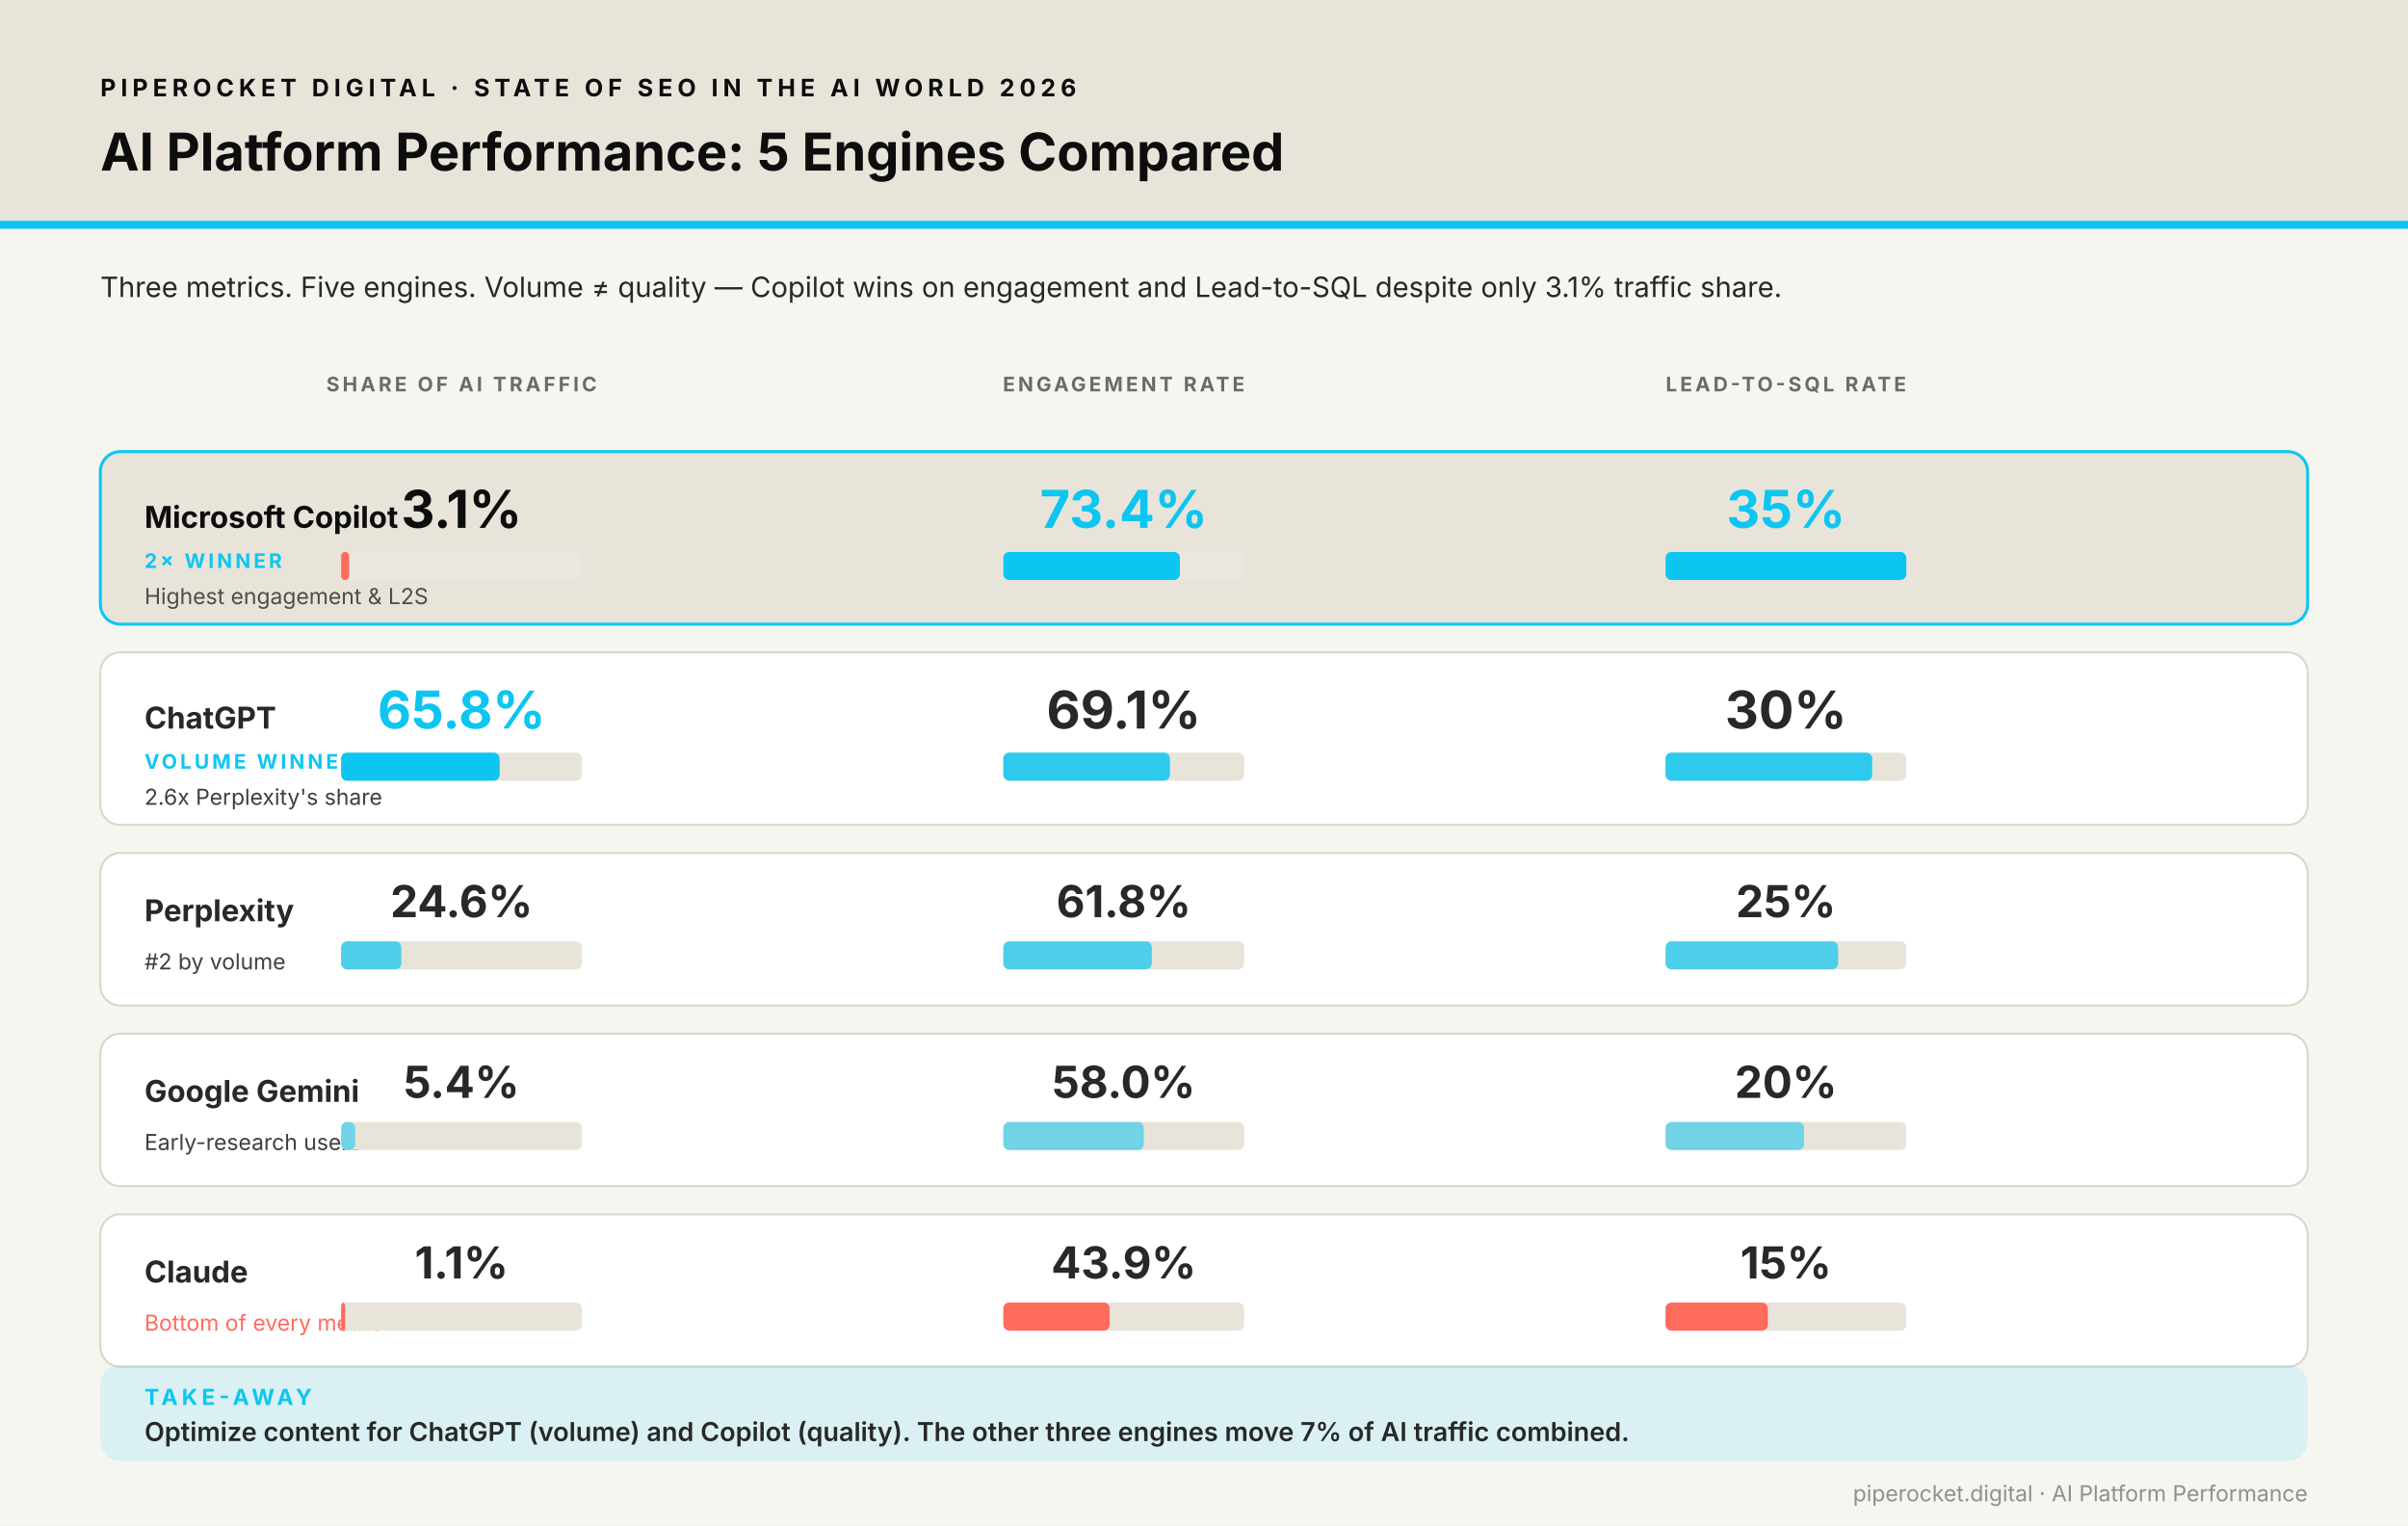
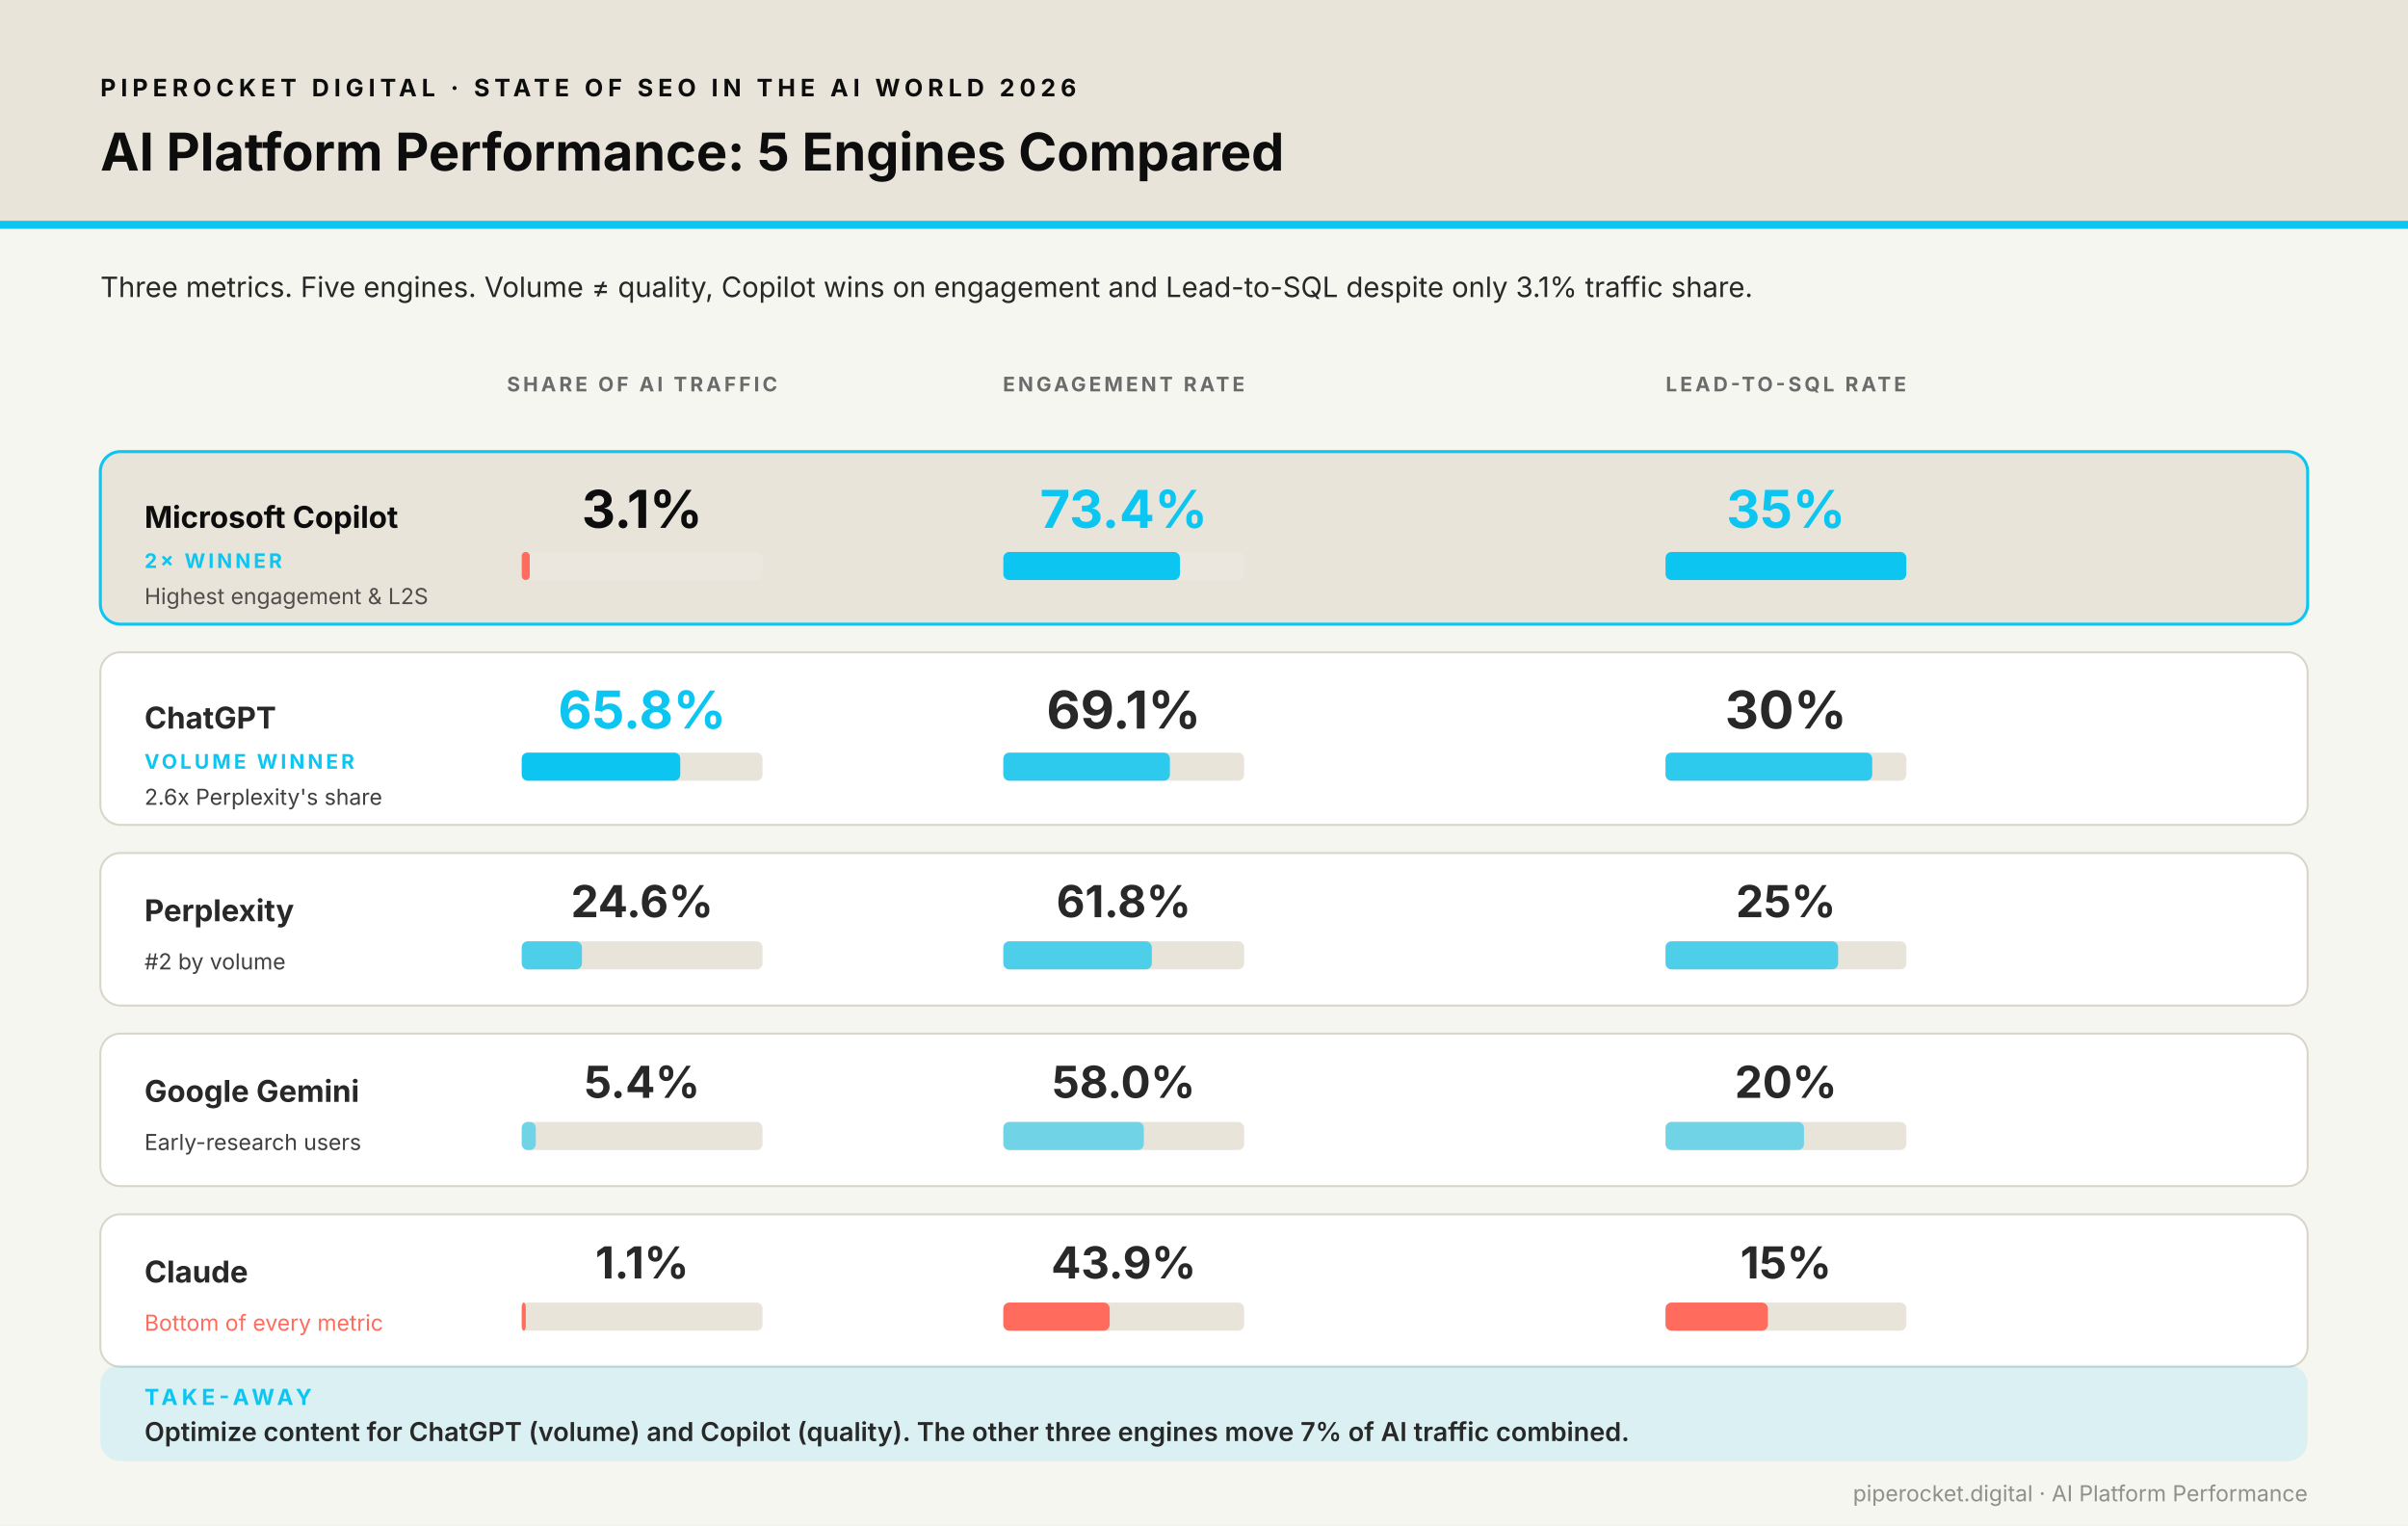
<svg xmlns="http://www.w3.org/2000/svg" aria-labelledby="title-ai5 desc-ai5" font-family="Inter, -apple-system, BlinkMacSystemFont, 'Segoe UI', Arial, sans-serif" viewBox="0 0 1200 760">
  <path fill="#f6f6f1" d="M0 0h1200v760H0z" />
  <path fill="#e8e4da" d="M0 0h1200v110H0z" />
  <text x="50" y="48" fill="#0d0d0d" font-size="12" font-weight="700" letter-spacing="2.4">PIPEROCKET DIGITAL · STATE OF SEO IN THE AI WORLD 2026</text>
  <text x="50" y="85" fill="#0d0d0d" font-size="26" font-weight="700">AI Platform Performance: 5 Engines Compared</text>
  <path fill="#0cc6f1" d="M0 110h1200v4H0z" />
-   <text x="50" y="148" fill="#282828" font-size="14">Three metrics. Five engines. Volume ≠ quality — Copilot wins on engagement and Lead-to-SQL despite only 3.1% traffic share.</text>
-   <text x="180" fill="#6b6b6b" font-size="10" font-weight="700" letter-spacing="1.5" text-anchor="middle" transform="translate(50 195)">SHARE OF AI TRAFFIC</text>
+   <text x="50" y="148" fill="#282828" font-size="14">Three metrics. Five engines. Volume ≠ quality, Copilot wins on engagement and Lead-to-SQL despite only 3.1% traffic share.</text>
+   <text x="270" fill="#6b6b6b" font-size="10" font-weight="700" letter-spacing="1.5" text-anchor="middle" transform="translate(50 195)">SHARE OF AI TRAFFIC</text>
  <text x="510" fill="#6b6b6b" font-size="10" font-weight="700" letter-spacing="1.5" text-anchor="middle" transform="translate(50 195)">ENGAGEMENT RATE</text>
  <text x="840" fill="#6b6b6b" font-size="10" font-weight="700" letter-spacing="1.5" text-anchor="middle" transform="translate(50 195)">LEAD-TO-SQL RATE</text>
  <g transform="translate(50 225)">
    <rect width="1100" height="86" fill="#e8e4da" stroke="#0cc6f1" stroke-width="1.5" rx="10" />
    <text x="22" y="38" fill="#0d0d0d" font-size="15" font-weight="700">Microsoft Copilot</text>
    <text x="22" y="58" fill="#0cc6f1" font-size="10" font-weight="700" letter-spacing="1.5">2× WINNER</text>
    <text x="22" y="76" fill="rgba(13, 13, 13, 0.7)" font-size="11">Highest engagement &amp; L2S</text>
-     <text x="180" y="38" fill="#0d0d0d" font-size="26" font-weight="700" text-anchor="middle">3.1%</text>
-     <rect width="120" height="14" x="120" y="50" fill="rgba(255,255,255,0.12)" rx="3" />
-     <rect width="4" height="14" x="120" y="50" fill="#ff6b5c" rx="2" />
+     <text x="270" y="38" fill="#0d0d0d" font-size="26" font-weight="700" text-anchor="middle">3.1%</text>
+     <rect width="120" height="14" x="210" y="50" fill="rgba(255,255,255,0.12)" rx="3" />
+     <rect width="4" height="14" x="210" y="50" fill="#ff6b5c" rx="2" />
    <text x="510" y="38" fill="#0cc6f1" font-size="26" font-weight="700" text-anchor="middle">73.4%</text>
    <rect width="120" height="14" x="450" y="50" fill="rgba(255,255,255,0.12)" rx="3" />
    <rect width="88" height="14" x="450" y="50" fill="#0cc6f1" rx="3" />
    <text x="840" y="38" fill="#0cc6f1" font-size="26" font-weight="700" text-anchor="middle">35%</text>
    <rect width="120" height="14" x="780" y="50" fill="rgba(255,255,255,0.12)" rx="3" />
    <rect width="120" height="14" x="780" y="50" fill="#0cc6f1" rx="3" />
  </g>
  <g transform="translate(50 325)">
    <rect width="1100" height="86" fill="#fff" stroke="#d9d5c9" rx="10" />
    <text x="22" y="38" fill="#282828" font-size="15" font-weight="700">ChatGPT</text>
    <text x="22" y="58" fill="#0cc6f1" font-size="10" font-weight="700" letter-spacing="1.5">VOLUME WINNER</text>
    <text x="22" y="76" fill="#3f3f3f" font-size="11">2.6x Perplexity's share</text>
-     <text x="180" y="38" fill="#0cc6f1" font-size="26" font-weight="700" text-anchor="middle">65.8%</text>
-     <rect width="120" height="14" x="120" y="50" fill="#e8e4da" rx="3" />
-     <rect width="79" height="14" x="120" y="50" fill="#0cc6f1" rx="3" />
+     <text x="270" y="38" fill="#0cc6f1" font-size="26" font-weight="700" text-anchor="middle">65.8%</text>
+     <rect width="120" height="14" x="210" y="50" fill="#e8e4da" rx="3" />
+     <rect width="79" height="14" x="210" y="50" fill="#0cc6f1" rx="3" />
    <text x="510" y="38" fill="#282828" font-size="26" font-weight="700" text-anchor="middle">69.1%</text>
    <rect width="120" height="14" x="450" y="50" fill="#e8e4da" rx="3" />
    <rect width="83" height="14" x="450" y="50" fill="#0cc6f1" opacity=".85" rx="3" />
    <text x="840" y="38" fill="#282828" font-size="26" font-weight="700" text-anchor="middle">30%</text>
    <rect width="120" height="14" x="780" y="50" fill="#e8e4da" rx="3" />
    <rect width="103" height="14" x="780" y="50" fill="#0cc6f1" opacity=".85" rx="3" />
  </g>
  <g transform="translate(50 425)">
    <rect width="1100" height="76" fill="#fff" stroke="#d9d5c9" rx="10" />
    <text x="22" y="34" fill="#282828" font-size="15" font-weight="700">Perplexity</text>
    <text x="22" y="58" fill="#3f3f3f" font-size="11">#2 by volume</text>
-     <text x="180" y="32" fill="#282828" font-size="22" font-weight="700" text-anchor="middle">24.6%</text>
-     <rect width="120" height="14" x="120" y="44" fill="#e8e4da" rx="3" />
-     <rect width="30" height="14" x="120" y="44" fill="#0cc6f1" opacity=".7" rx="3" />
+     <text x="270" y="32" fill="#282828" font-size="22" font-weight="700" text-anchor="middle">24.6%</text>
+     <rect width="120" height="14" x="210" y="44" fill="#e8e4da" rx="3" />
+     <rect width="30" height="14" x="210" y="44" fill="#0cc6f1" opacity=".7" rx="3" />
    <text x="510" y="32" fill="#282828" font-size="22" font-weight="700" text-anchor="middle">61.8%</text>
    <rect width="120" height="14" x="450" y="44" fill="#e8e4da" rx="3" />
    <rect width="74" height="14" x="450" y="44" fill="#0cc6f1" opacity=".7" rx="3" />
    <text x="840" y="32" fill="#282828" font-size="22" font-weight="700" text-anchor="middle">25%</text>
    <rect width="120" height="14" x="780" y="44" fill="#e8e4da" rx="3" />
    <rect width="86" height="14" x="780" y="44" fill="#0cc6f1" opacity=".7" rx="3" />
  </g>
  <g transform="translate(50 515)">
    <rect width="1100" height="76" fill="#fff" stroke="#d9d5c9" rx="10" />
    <text x="22" y="34" fill="#282828" font-size="15" font-weight="700">Google Gemini</text>
    <text x="22" y="58" fill="#3f3f3f" font-size="11">Early-research users</text>
-     <text x="180" y="32" fill="#282828" font-size="22" font-weight="700" text-anchor="middle">5.4%</text>
-     <rect width="120" height="14" x="120" y="44" fill="#e8e4da" rx="3" />
-     <rect width="7" height="14" x="120" y="44" fill="#0cc6f1" opacity=".55" rx="3" />
+     <text x="270" y="32" fill="#282828" font-size="22" font-weight="700" text-anchor="middle">5.4%</text>
+     <rect width="120" height="14" x="210" y="44" fill="#e8e4da" rx="3" />
+     <rect width="7" height="14" x="210" y="44" fill="#0cc6f1" opacity=".55" rx="3" />
    <text x="510" y="32" fill="#282828" font-size="22" font-weight="700" text-anchor="middle">58.0%</text>
    <rect width="120" height="14" x="450" y="44" fill="#e8e4da" rx="3" />
    <rect width="70" height="14" x="450" y="44" fill="#0cc6f1" opacity=".55" rx="3" />
    <text x="840" y="32" fill="#282828" font-size="22" font-weight="700" text-anchor="middle">20%</text>
    <rect width="120" height="14" x="780" y="44" fill="#e8e4da" rx="3" />
    <rect width="69" height="14" x="780" y="44" fill="#0cc6f1" opacity=".55" rx="3" />
  </g>
  <g transform="translate(50 605)">
    <rect width="1100" height="76" fill="#fff" stroke="#d9d5c9" rx="10" />
    <text x="22" y="34" fill="#282828" font-size="15" font-weight="700">Claude</text>
    <text x="22" y="58" fill="#ff6b5c" font-size="11">Bottom of every metric</text>
-     <text x="180" y="32" fill="#282828" font-size="22" font-weight="700" text-anchor="middle">1.1%</text>
-     <rect width="120" height="14" x="120" y="44" fill="#e8e4da" rx="3" />
-     <rect width="2" height="14" x="120" y="44" fill="#ff6b5c" rx="2" />
+     <text x="270" y="32" fill="#282828" font-size="22" font-weight="700" text-anchor="middle">1.1%</text>
+     <rect width="120" height="14" x="210" y="44" fill="#e8e4da" rx="3" />
+     <rect width="2" height="14" x="210" y="44" fill="#ff6b5c" rx="2" />
    <text x="510" y="32" fill="#282828" font-size="22" font-weight="700" text-anchor="middle">43.9%</text>
    <rect width="120" height="14" x="450" y="44" fill="#e8e4da" rx="3" />
    <rect width="53" height="14" x="450" y="44" fill="#ff6b5c" rx="3" />
    <text x="840" y="32" fill="#282828" font-size="22" font-weight="700" text-anchor="middle">15%</text>
    <rect width="120" height="14" x="780" y="44" fill="#e8e4da" rx="3" />
    <rect width="51" height="14" x="780" y="44" fill="#ff6b5c" rx="3" />
  </g>
  <g transform="translate(50 680)">
    <rect width="1100" height="48" fill="rgba(12, 198, 241,0.12)" rx="10" />
    <text x="22" y="20" fill="#0cc6f1" font-size="11" font-weight="700" letter-spacing="2">TAKE-AWAY</text>
    <text x="22" y="38" fill="#282828" font-size="13" font-weight="600">Optimize content for ChatGPT (volume) and Copilot (quality). The other three engines move 7% of AI traffic combined.</text>
  </g>
  <text x="1150" y="748" fill="rgba(40,40,40,0.5)" font-size="11" text-anchor="end">piperocket.digital · AI Platform Performance</text>
</svg>
